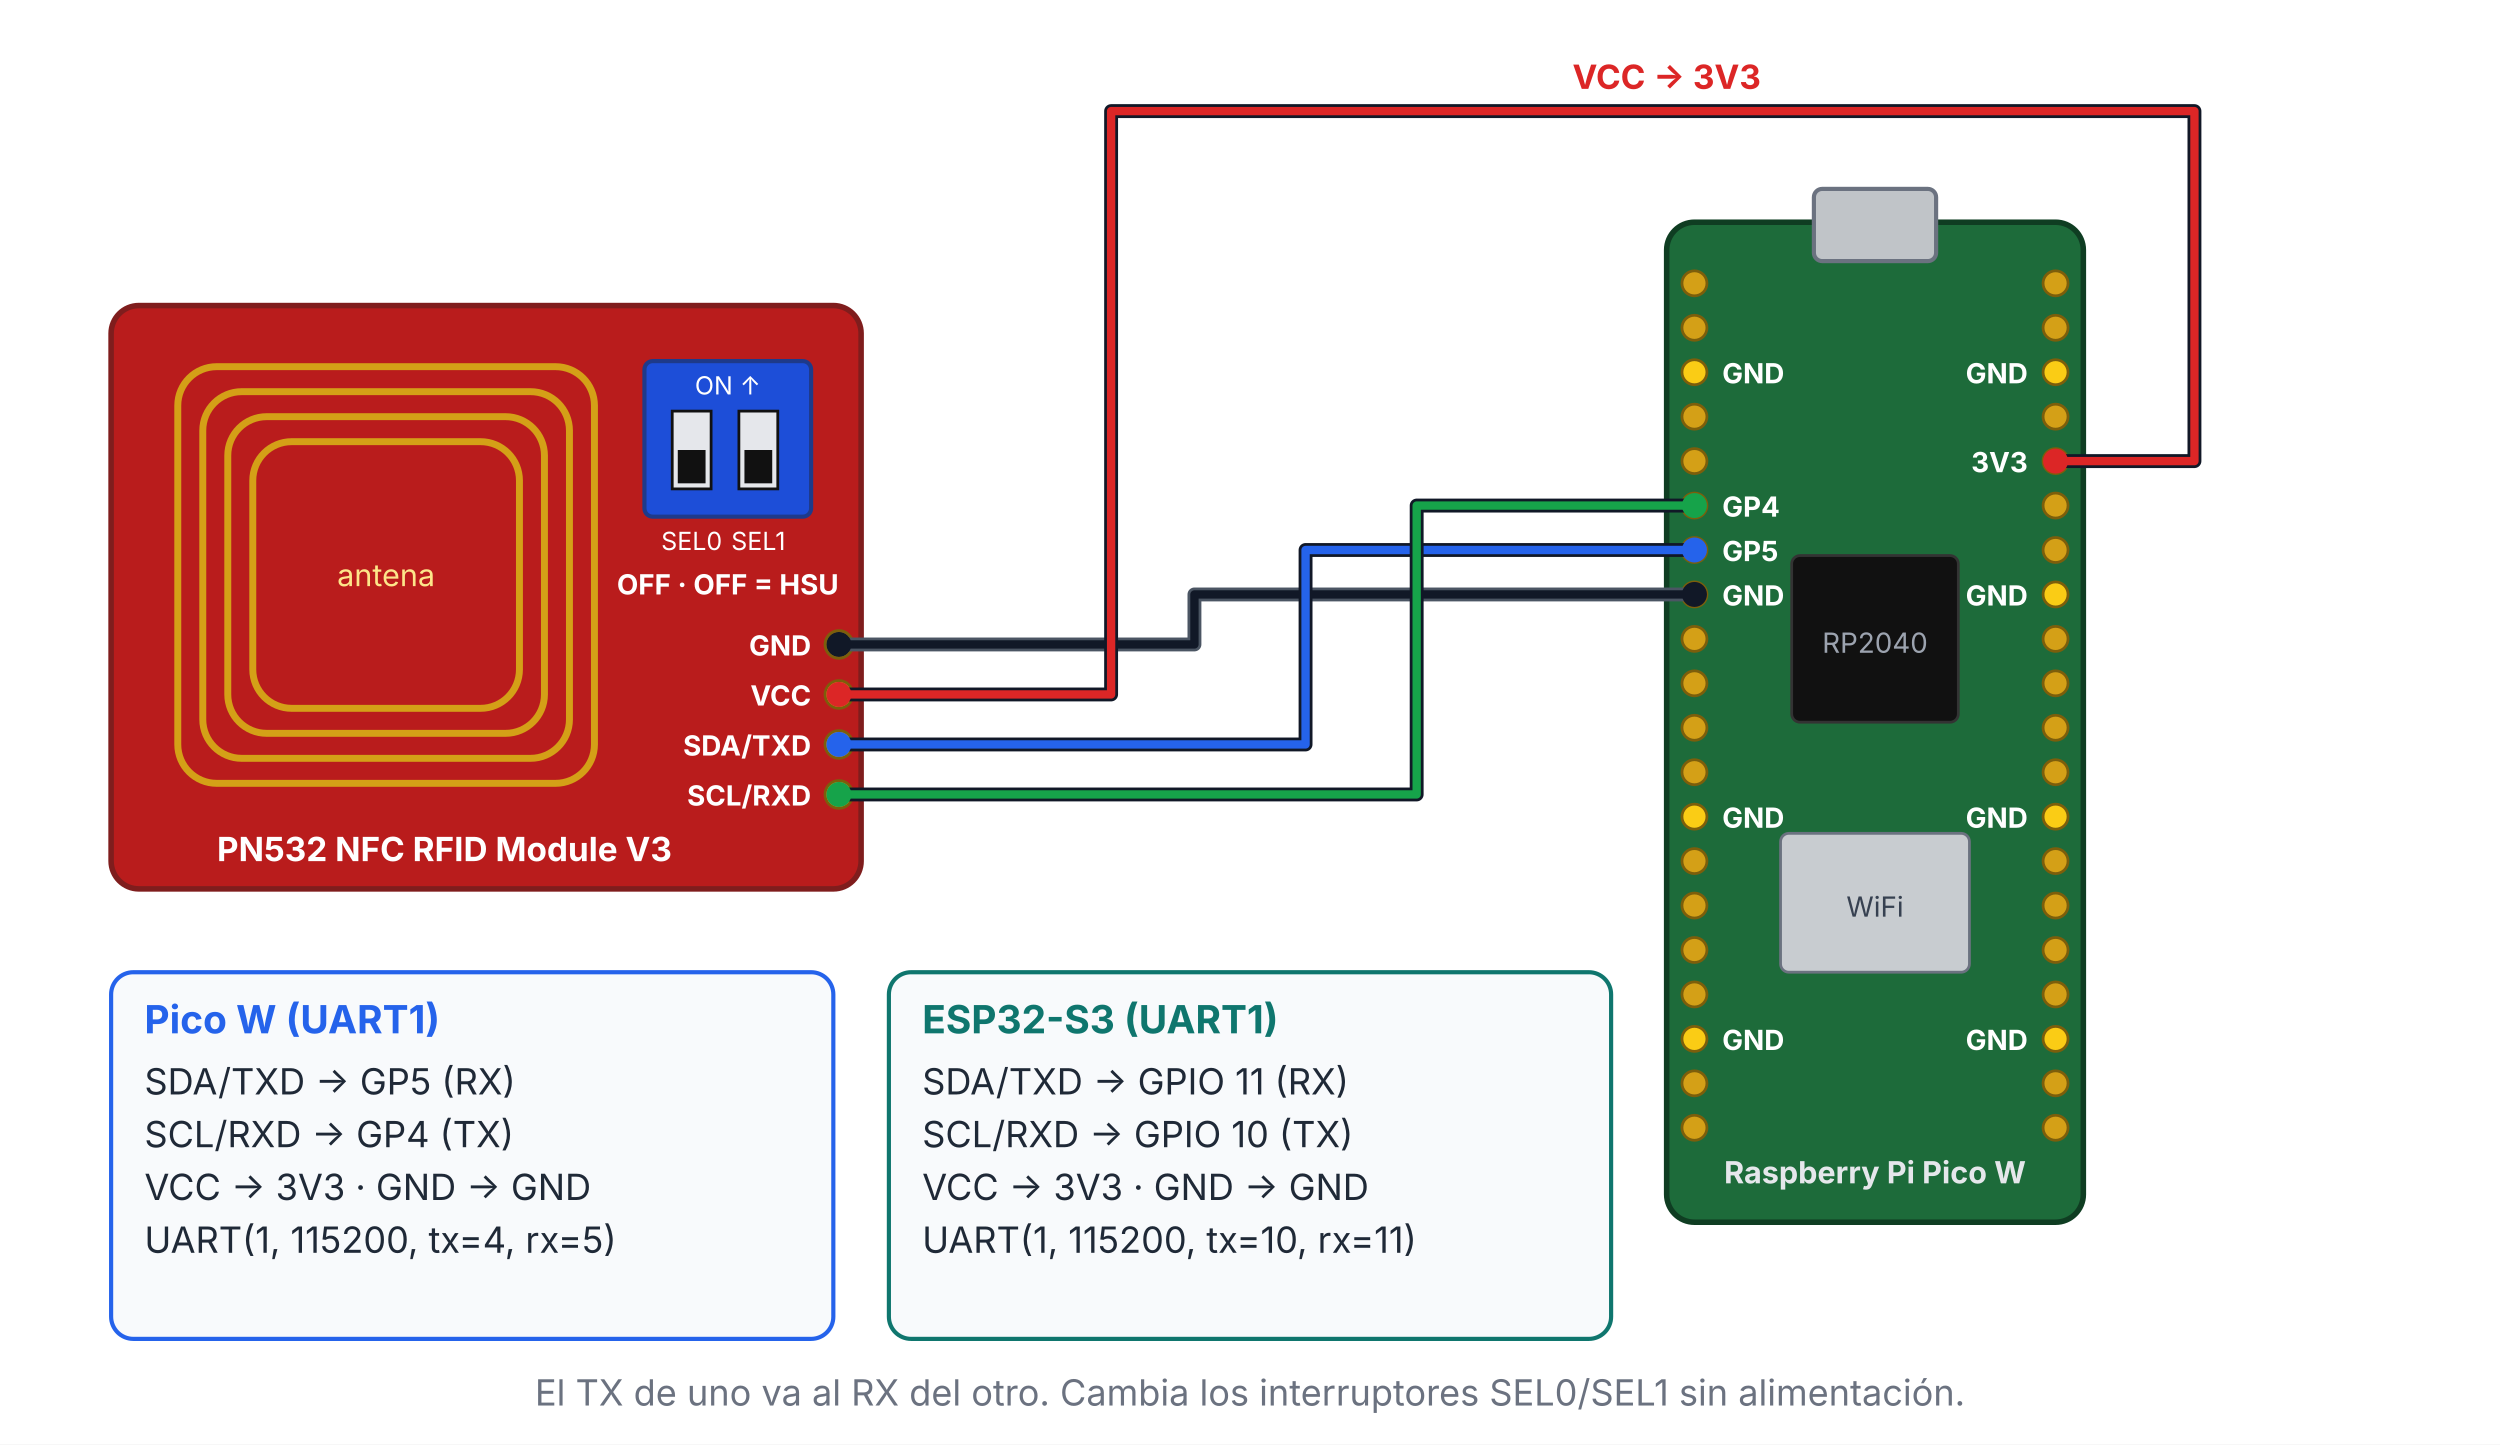
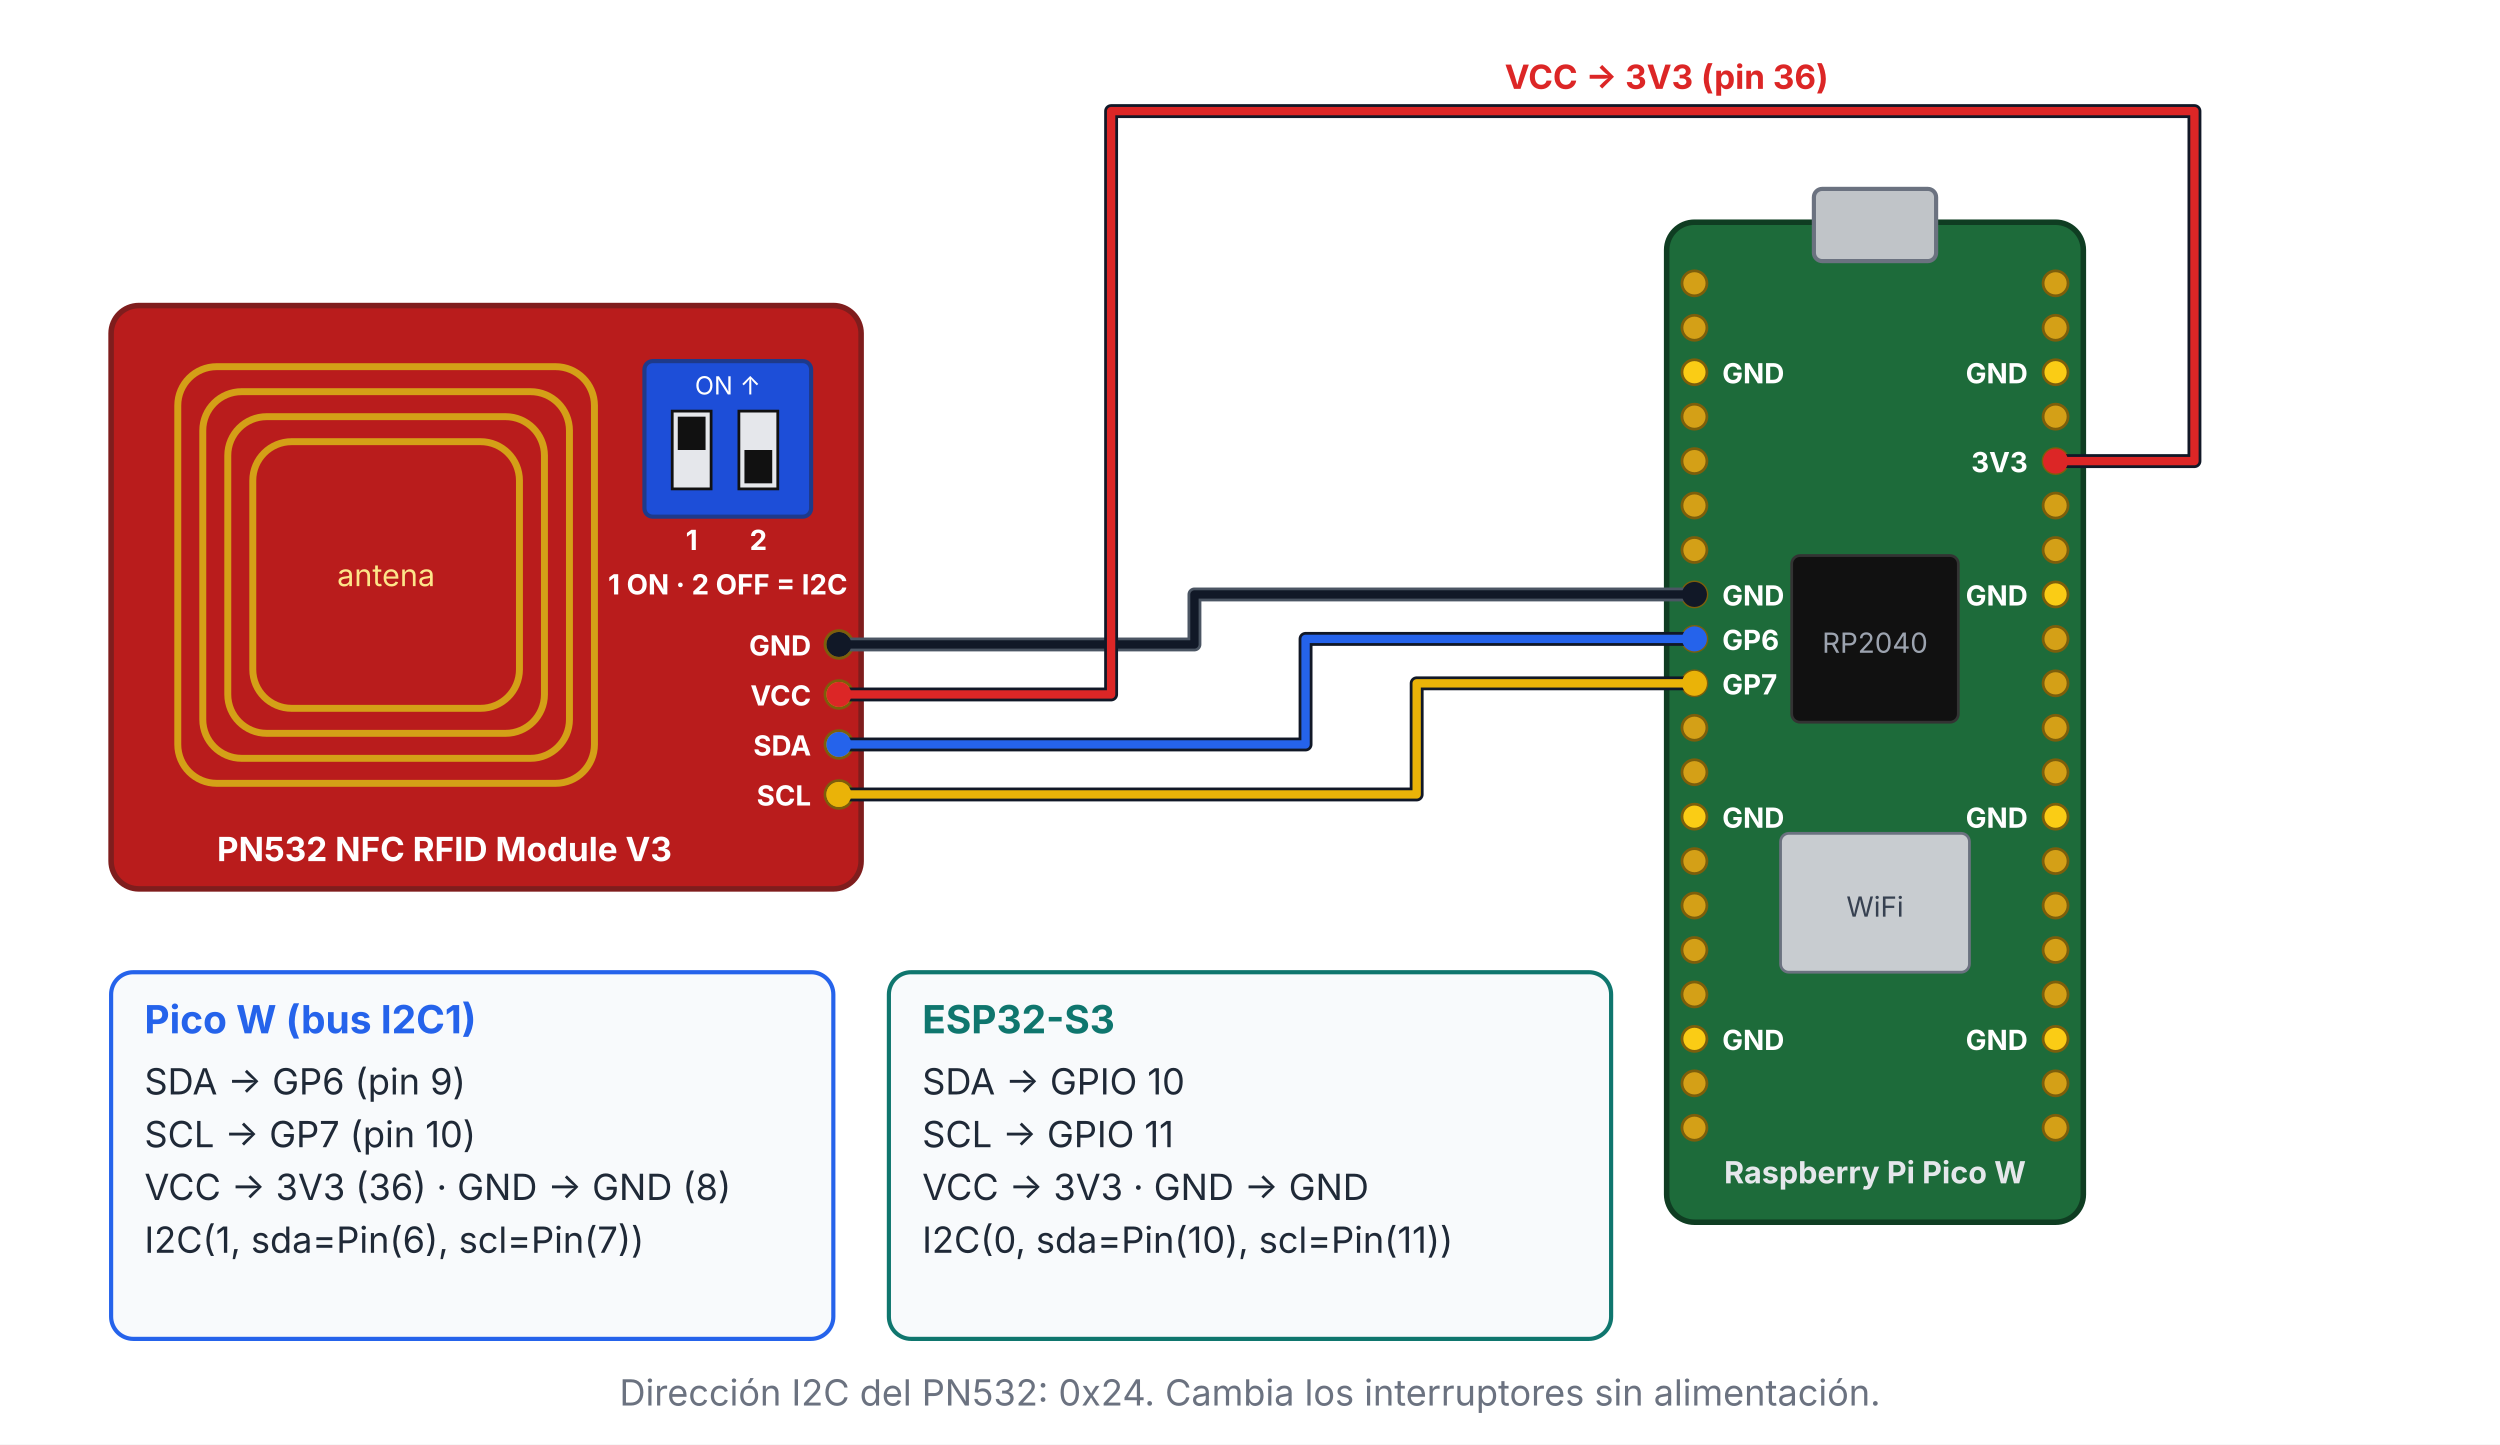
- <svg xmlns="http://www.w3.org/2000/svg" viewBox="0 0 900 520" width="900" height="520" role="img" aria-label="Conexión del módulo PN532 NFC V3 a la Pico W en modo HSU">
+ <svg xmlns="http://www.w3.org/2000/svg" viewBox="0 0 900 520" width="900" height="520" role="img" aria-label="Conexión del módulo PN532 NFC V3 a la Pico W por I2C">
  <rect width="100%" height="100%" fill="#ffffff" />
  <rect x="40" y="110" width="270" height="210" rx="10" fill="#b91c1c" stroke="#7f1d1d" stroke-width="2" />
  <rect x="64" y="132" width="150" height="150" rx="14" fill="none" stroke="#d4a017" stroke-width="2.5" />
  <rect x="73" y="141" width="132" height="132" rx="14" fill="none" stroke="#d4a017" stroke-width="2.5" />
  <rect x="82" y="150" width="114" height="114" rx="14" fill="none" stroke="#d4a017" stroke-width="2.5" />
  <rect x="91" y="159" width="96" height="96" rx="14" fill="none" stroke="#d4a017" stroke-width="2.5" />
  <text x="139" y="211" font-size="11" fill="#fde68a" text-anchor="middle" font-weight="normal" style="font-family:'Inter','Segoe UI',Arial,sans-serif">antena</text>
  <rect x="232" y="130" width="60" height="56" rx="3" fill="#1d4ed8" stroke="#1e3a8a" stroke-width="1.5" />
  <text x="262" y="142" font-size="9" fill="white" text-anchor="middle" font-weight="normal" style="font-family:'Inter','Segoe UI',Arial,sans-serif">ON ↑</text>
  <rect x="242" y="148" width="14" height="28" rx="0" fill="#e5e7eb" stroke="#111" stroke-width="1" />
-   <rect x="244" y="162" width="10" height="12" rx="0" fill="#111" stroke="none" stroke-width="0" />
-   <text x="249" y="198" font-size="9" fill="white" text-anchor="middle" font-weight="normal" style="font-family:'Inter','Segoe UI',Arial,sans-serif">SEL0</text>
+   <rect x="244" y="150" width="10" height="12" rx="0" fill="#111" stroke="none" stroke-width="0" />
+   <text x="249" y="198" font-size="10" fill="white" text-anchor="middle" font-weight="bold" style="font-family:'Inter','Segoe UI',Arial,sans-serif">1</text>
  <rect x="266" y="148" width="14" height="28" rx="0" fill="#e5e7eb" stroke="#111" stroke-width="1" />
  <rect x="268" y="162" width="10" height="12" rx="0" fill="#111" stroke="none" stroke-width="0" />
-   <text x="273" y="198" font-size="9" fill="white" text-anchor="middle" font-weight="normal" style="font-family:'Inter','Segoe UI',Arial,sans-serif">SEL1</text>
-   <text x="262" y="214" font-size="10" fill="white" text-anchor="middle" font-weight="bold" style="font-family:'Inter','Segoe UI',Arial,sans-serif">OFF · OFF = HSU</text>
+   <text x="273" y="198" font-size="10" fill="white" text-anchor="middle" font-weight="bold" style="font-family:'Inter','Segoe UI',Arial,sans-serif">2</text>
+   <text x="262" y="214" font-size="10" fill="white" text-anchor="middle" font-weight="bold" style="font-family:'Inter','Segoe UI',Arial,sans-serif">1 ON · 2 OFF = I2C</text>
  <text x="160" y="310" font-size="12" fill="white" text-anchor="middle" font-weight="bold" style="font-family:'Inter','Segoe UI',Arial,sans-serif">PN532 NFC RFID Module V3</text>
  <circle cx="302" cy="232" r="5" fill="#d4a017" stroke="#7c5e0b" stroke-width="1" />
  <text x="292" y="236" font-size="10" fill="white" text-anchor="end" font-weight="bold" style="font-family:'Inter','Segoe UI',Arial,sans-serif">GND</text>
  <circle cx="302" cy="250" r="5" fill="#d4a017" stroke="#7c5e0b" stroke-width="1" />
  <text x="292" y="254" font-size="10" fill="white" text-anchor="end" font-weight="bold" style="font-family:'Inter','Segoe UI',Arial,sans-serif">VCC</text>
  <circle cx="302" cy="268" r="5" fill="#d4a017" stroke="#7c5e0b" stroke-width="1" />
-   <text x="292" y="272" font-size="10" fill="white" text-anchor="end" font-weight="bold" style="font-family:'Inter','Segoe UI',Arial,sans-serif">SDA/TXD</text>
+   <text x="292" y="272" font-size="10" fill="white" text-anchor="end" font-weight="bold" style="font-family:'Inter','Segoe UI',Arial,sans-serif">SDA</text>
  <circle cx="302" cy="286" r="5" fill="#d4a017" stroke="#7c5e0b" stroke-width="1" />
-   <text x="292" y="290" font-size="10" fill="white" text-anchor="end" font-weight="bold" style="font-family:'Inter','Segoe UI',Arial,sans-serif">SCL/RXD</text>
+   <text x="292" y="290" font-size="10" fill="white" text-anchor="end" font-weight="bold" style="font-family:'Inter','Segoe UI',Arial,sans-serif">SCL</text>
  <rect x="600" y="80" width="150" height="360" rx="10" fill="#1d6b3a" stroke="#0f3d22" stroke-width="2" />
  <rect x="653.0" y="68" width="44" height="26" rx="3" fill="#c0c4c8" stroke="#6b7280" stroke-width="1.5" />
  <rect x="645.0" y="200" width="60" height="60" rx="3" fill="#111" stroke="#333" stroke-width="1" />
  <text x="675.0" y="235" font-size="10" fill="#9ca3af" text-anchor="middle" font-weight="normal" style="font-family:'Inter','Segoe UI',Arial,sans-serif">RP2040</text>
  <rect x="641.0" y="300" width="68" height="50" rx="3" fill="#c8ccd0" stroke="#6b7280" stroke-width="1" />
  <text x="675.0" y="330" font-size="10" fill="#374151" text-anchor="middle" font-weight="normal" style="font-family:'Inter','Segoe UI',Arial,sans-serif">WiFi</text>
  <text x="675.0" y="426" font-size="11" fill="#e5e7eb" text-anchor="middle" font-weight="bold" style="font-family:'Inter','Segoe UI',Arial,sans-serif">Raspberry Pi Pico W</text>
  <circle cx="610" cy="102.0" r="4.5" fill="#d4a017" stroke="#7c5e0b" stroke-width="1" />
  <circle cx="610" cy="118.0" r="4.5" fill="#d4a017" stroke="#7c5e0b" stroke-width="1" />
  <circle cx="610" cy="134.0" r="4.5" fill="#facc15" stroke="#7c5e0b" stroke-width="1" />
  <text x="620" y="138.0" font-size="10" fill="#ffffff" text-anchor="start" font-weight="bold" style="font-family:'Inter','Segoe UI',Arial,sans-serif">GND</text>
  <circle cx="610" cy="150.0" r="4.5" fill="#d4a017" stroke="#7c5e0b" stroke-width="1" />
  <circle cx="610" cy="166.0" r="4.5" fill="#d4a017" stroke="#7c5e0b" stroke-width="1" />
-   <circle cx="610" cy="182.0" r="4.5" fill="#facc15" stroke="#7c5e0b" stroke-width="1" />
-   <text x="620" y="186.0" font-size="10" fill="#ffffff" text-anchor="start" font-weight="bold" style="font-family:'Inter','Segoe UI',Arial,sans-serif">GP4</text>
-   <circle cx="610" cy="198.0" r="4.5" fill="#facc15" stroke="#7c5e0b" stroke-width="1" />
-   <text x="620" y="202.0" font-size="10" fill="#ffffff" text-anchor="start" font-weight="bold" style="font-family:'Inter','Segoe UI',Arial,sans-serif">GP5</text>
+   <circle cx="610" cy="182.0" r="4.5" fill="#d4a017" stroke="#7c5e0b" stroke-width="1" />
+   <circle cx="610" cy="198.0" r="4.5" fill="#d4a017" stroke="#7c5e0b" stroke-width="1" />
  <circle cx="610" cy="214.0" r="4.5" fill="#facc15" stroke="#7c5e0b" stroke-width="1" />
  <text x="620" y="218.0" font-size="10" fill="#ffffff" text-anchor="start" font-weight="bold" style="font-family:'Inter','Segoe UI',Arial,sans-serif">GND</text>
-   <circle cx="610" cy="230.0" r="4.5" fill="#d4a017" stroke="#7c5e0b" stroke-width="1" />
-   <circle cx="610" cy="246.0" r="4.5" fill="#d4a017" stroke="#7c5e0b" stroke-width="1" />
+   <circle cx="610" cy="230.0" r="4.5" fill="#facc15" stroke="#7c5e0b" stroke-width="1" />
+   <text x="620" y="234.0" font-size="10" fill="#ffffff" text-anchor="start" font-weight="bold" style="font-family:'Inter','Segoe UI',Arial,sans-serif">GP6</text>
+   <circle cx="610" cy="246.0" r="4.5" fill="#facc15" stroke="#7c5e0b" stroke-width="1" />
+   <text x="620" y="250.0" font-size="10" fill="#ffffff" text-anchor="start" font-weight="bold" style="font-family:'Inter','Segoe UI',Arial,sans-serif">GP7</text>
  <circle cx="610" cy="262.0" r="4.5" fill="#d4a017" stroke="#7c5e0b" stroke-width="1" />
  <circle cx="610" cy="278.0" r="4.5" fill="#d4a017" stroke="#7c5e0b" stroke-width="1" />
  <circle cx="610" cy="294.0" r="4.5" fill="#facc15" stroke="#7c5e0b" stroke-width="1" />
  <text x="620" y="298.0" font-size="10" fill="#ffffff" text-anchor="start" font-weight="bold" style="font-family:'Inter','Segoe UI',Arial,sans-serif">GND</text>
  <circle cx="610" cy="310.0" r="4.5" fill="#d4a017" stroke="#7c5e0b" stroke-width="1" />
  <circle cx="610" cy="326.0" r="4.5" fill="#d4a017" stroke="#7c5e0b" stroke-width="1" />
  <circle cx="610" cy="342.0" r="4.5" fill="#d4a017" stroke="#7c5e0b" stroke-width="1" />
  <circle cx="610" cy="358.0" r="4.5" fill="#d4a017" stroke="#7c5e0b" stroke-width="1" />
  <circle cx="610" cy="374.0" r="4.5" fill="#facc15" stroke="#7c5e0b" stroke-width="1" />
  <text x="620" y="378.0" font-size="10" fill="#ffffff" text-anchor="start" font-weight="bold" style="font-family:'Inter','Segoe UI',Arial,sans-serif">GND</text>
  <circle cx="610" cy="390.0" r="4.5" fill="#d4a017" stroke="#7c5e0b" stroke-width="1" />
  <circle cx="610" cy="406.0" r="4.5" fill="#d4a017" stroke="#7c5e0b" stroke-width="1" />
  <circle cx="740" cy="102.0" r="4.5" fill="#d4a017" stroke="#7c5e0b" stroke-width="1" />
  <circle cx="740" cy="118.0" r="4.5" fill="#d4a017" stroke="#7c5e0b" stroke-width="1" />
  <circle cx="740" cy="134.0" r="4.5" fill="#facc15" stroke="#7c5e0b" stroke-width="1" />
  <text x="730" y="138.0" font-size="10" fill="#ffffff" text-anchor="end" font-weight="bold" style="font-family:'Inter','Segoe UI',Arial,sans-serif">GND</text>
  <circle cx="740" cy="150.0" r="4.5" fill="#d4a017" stroke="#7c5e0b" stroke-width="1" />
  <circle cx="740" cy="166.0" r="4.5" fill="#facc15" stroke="#7c5e0b" stroke-width="1" />
  <text x="730" y="170.0" font-size="10" fill="#ffffff" text-anchor="end" font-weight="bold" style="font-family:'Inter','Segoe UI',Arial,sans-serif">3V3</text>
  <circle cx="740" cy="182.0" r="4.5" fill="#d4a017" stroke="#7c5e0b" stroke-width="1" />
  <circle cx="740" cy="198.0" r="4.5" fill="#d4a017" stroke="#7c5e0b" stroke-width="1" />
  <circle cx="740" cy="214.0" r="4.5" fill="#facc15" stroke="#7c5e0b" stroke-width="1" />
  <text x="730" y="218.0" font-size="10" fill="#ffffff" text-anchor="end" font-weight="bold" style="font-family:'Inter','Segoe UI',Arial,sans-serif">GND</text>
  <circle cx="740" cy="230.0" r="4.5" fill="#d4a017" stroke="#7c5e0b" stroke-width="1" />
  <circle cx="740" cy="246.0" r="4.5" fill="#d4a017" stroke="#7c5e0b" stroke-width="1" />
  <circle cx="740" cy="262.0" r="4.5" fill="#d4a017" stroke="#7c5e0b" stroke-width="1" />
  <circle cx="740" cy="278.0" r="4.5" fill="#d4a017" stroke="#7c5e0b" stroke-width="1" />
  <circle cx="740" cy="294.0" r="4.5" fill="#facc15" stroke="#7c5e0b" stroke-width="1" />
  <text x="730" y="298.0" font-size="10" fill="#ffffff" text-anchor="end" font-weight="bold" style="font-family:'Inter','Segoe UI',Arial,sans-serif">GND</text>
  <circle cx="740" cy="310.0" r="4.5" fill="#d4a017" stroke="#7c5e0b" stroke-width="1" />
  <circle cx="740" cy="326.0" r="4.5" fill="#d4a017" stroke="#7c5e0b" stroke-width="1" />
  <circle cx="740" cy="342.0" r="4.5" fill="#d4a017" stroke="#7c5e0b" stroke-width="1" />
  <circle cx="740" cy="358.0" r="4.5" fill="#d4a017" stroke="#7c5e0b" stroke-width="1" />
  <circle cx="740" cy="374.0" r="4.5" fill="#facc15" stroke="#7c5e0b" stroke-width="1" />
  <text x="730" y="378.0" font-size="10" fill="#ffffff" text-anchor="end" font-weight="bold" style="font-family:'Inter','Segoe UI',Arial,sans-serif">GND</text>
  <circle cx="740" cy="390.0" r="4.5" fill="#d4a017" stroke="#7c5e0b" stroke-width="1" />
  <circle cx="740" cy="406.0" r="4.5" fill="#d4a017" stroke="#7c5e0b" stroke-width="1" />
  <path d="M302.0,232.0 L430.0,232.0 L430.0,214.0 L610.0,214.0" stroke="#4b5563" stroke-width="5" fill="none" stroke-linejoin="round" stroke-linecap="round" />
  <path d="M302.0,232.0 L430.0,232.0 L430.0,214.0 L610.0,214.0" stroke="#111827" stroke-width="3" fill="none" stroke-linejoin="round" stroke-linecap="round" />
  <circle cx="302" cy="232" r="4" fill="#111827" stroke="#111827" stroke-width="1" />
  <circle cx="610" cy="214.0" r="4" fill="#111827" stroke="#111827" stroke-width="1" />
-   <path d="M302.0,268.0 L470.0,268.0 L470.0,198.0 L610.0,198.0" stroke="#111827" stroke-width="5" fill="none" stroke-linejoin="round" stroke-linecap="round" />
-   <path d="M302.0,268.0 L470.0,268.0 L470.0,198.0 L610.0,198.0" stroke="#2563eb" stroke-width="3" fill="none" stroke-linejoin="round" stroke-linecap="round" />
+   <path d="M302.0,268.0 L470.0,268.0 L470.0,230.0 L610.0,230.0" stroke="#111827" stroke-width="5" fill="none" stroke-linejoin="round" stroke-linecap="round" />
+   <path d="M302.0,268.0 L470.0,268.0 L470.0,230.0 L610.0,230.0" stroke="#2563eb" stroke-width="3" fill="none" stroke-linejoin="round" stroke-linecap="round" />
  <circle cx="302" cy="268" r="4" fill="#2563eb" stroke="#2563eb" stroke-width="1" />
-   <circle cx="610" cy="198.0" r="4" fill="#2563eb" stroke="#2563eb" stroke-width="1" />
-   <path d="M302.0,286.0 L510.0,286.0 L510.0,182.0 L610.0,182.0" stroke="#111827" stroke-width="5" fill="none" stroke-linejoin="round" stroke-linecap="round" />
-   <path d="M302.0,286.0 L510.0,286.0 L510.0,182.0 L610.0,182.0" stroke="#16a34a" stroke-width="3" fill="none" stroke-linejoin="round" stroke-linecap="round" />
-   <circle cx="302" cy="286" r="4" fill="#16a34a" stroke="#16a34a" stroke-width="1" />
-   <circle cx="610" cy="182.0" r="4" fill="#16a34a" stroke="#16a34a" stroke-width="1" />
+   <circle cx="610" cy="230.0" r="4" fill="#2563eb" stroke="#2563eb" stroke-width="1" />
+   <path d="M302.0,286.0 L510.0,286.0 L510.0,246.0 L610.0,246.0" stroke="#111827" stroke-width="5" fill="none" stroke-linejoin="round" stroke-linecap="round" />
+   <path d="M302.0,286.0 L510.0,286.0 L510.0,246.0 L610.0,246.0" stroke="#eab308" stroke-width="3" fill="none" stroke-linejoin="round" stroke-linecap="round" />
+   <circle cx="302" cy="286" r="4" fill="#eab308" stroke="#eab308" stroke-width="1" />
+   <circle cx="610" cy="246.0" r="4" fill="#eab308" stroke="#eab308" stroke-width="1" />
  <path d="M302.0,250.0 L400.0,250.0 L400.0,40.0 L790.0,40.0 L790.0,166.0 L740.0,166.0" stroke="#111827" stroke-width="5" fill="none" stroke-linejoin="round" stroke-linecap="round" />
  <path d="M302.0,250.0 L400.0,250.0 L400.0,40.0 L790.0,40.0 L790.0,166.0 L740.0,166.0" stroke="#dc2626" stroke-width="3" fill="none" stroke-linejoin="round" stroke-linecap="round" />
  <circle cx="302" cy="250" r="4" fill="#dc2626" stroke="#dc2626" stroke-width="1" />
  <circle cx="740" cy="166.0" r="4" fill="#dc2626" stroke="#dc2626" stroke-width="1" />
-   <text x="600" y="32" font-size="12" fill="#dc2626" text-anchor="middle" font-weight="bold" style="font-family:'Inter','Segoe UI',Arial,sans-serif">VCC → 3V3</text>
+   <text x="600" y="32" font-size="12" fill="#dc2626" text-anchor="middle" font-weight="bold" style="font-family:'Inter','Segoe UI',Arial,sans-serif">VCC → 3V3 (pin 36)</text>
  <rect x="40" y="350" width="260" height="132" rx="8" fill="#f8fafc" stroke="#2563eb" stroke-width="1.5" />
-   <text x="52" y="372" font-size="14" fill="#2563eb" text-anchor="start" font-weight="bold" style="font-family:'Inter','Segoe UI',Arial,sans-serif">Pico W (UART1)</text>
-   <text x="52" y="394" font-size="13" fill="#1f2937" text-anchor="start" font-weight="normal" style="font-family:'Inter','Segoe UI',Arial,sans-serif">SDA/TXD → GP5 (RX)</text>
-   <text x="52" y="413" font-size="13" fill="#1f2937" text-anchor="start" font-weight="normal" style="font-family:'Inter','Segoe UI',Arial,sans-serif">SCL/RXD → GP4 (TX)</text>
-   <text x="52" y="432" font-size="13" fill="#1f2937" text-anchor="start" font-weight="normal" style="font-family:'Inter','Segoe UI',Arial,sans-serif">VCC → 3V3 · GND → GND</text>
-   <text x="52" y="451" font-size="13" fill="#1f2937" text-anchor="start" font-weight="normal" style="font-family:'Inter','Segoe UI',Arial,sans-serif">UART(1, 115200, tx=4, rx=5)</text>
+   <text x="52" y="372" font-size="14" fill="#2563eb" text-anchor="start" font-weight="bold" style="font-family:'Inter','Segoe UI',Arial,sans-serif">Pico W (bus I2C1)</text>
+   <text x="52" y="394" font-size="13" fill="#1f2937" text-anchor="start" font-weight="normal" style="font-family:'Inter','Segoe UI',Arial,sans-serif">SDA → GP6 (pin 9)</text>
+   <text x="52" y="413" font-size="13" fill="#1f2937" text-anchor="start" font-weight="normal" style="font-family:'Inter','Segoe UI',Arial,sans-serif">SCL → GP7 (pin 10)</text>
+   <text x="52" y="432" font-size="13" fill="#1f2937" text-anchor="start" font-weight="normal" style="font-family:'Inter','Segoe UI',Arial,sans-serif">VCC → 3V3 (36) · GND → GND (8)</text>
+   <text x="52" y="451" font-size="13" fill="#1f2937" text-anchor="start" font-weight="normal" style="font-family:'Inter','Segoe UI',Arial,sans-serif">I2C(1, sda=Pin(6), scl=Pin(7))</text>
  <rect x="320" y="350" width="260" height="132" rx="8" fill="#f8fafc" stroke="#0f766e" stroke-width="1.5" />
-   <text x="332" y="372" font-size="14" fill="#0f766e" text-anchor="start" font-weight="bold" style="font-family:'Inter','Segoe UI',Arial,sans-serif">ESP32-S3 (UART1)</text>
-   <text x="332" y="394" font-size="13" fill="#1f2937" text-anchor="start" font-weight="normal" style="font-family:'Inter','Segoe UI',Arial,sans-serif">SDA/TXD → GPIO 11 (RX)</text>
-   <text x="332" y="413" font-size="13" fill="#1f2937" text-anchor="start" font-weight="normal" style="font-family:'Inter','Segoe UI',Arial,sans-serif">SCL/RXD → GPIO 10 (TX)</text>
+   <text x="332" y="372" font-size="14" fill="#0f766e" text-anchor="start" font-weight="bold" style="font-family:'Inter','Segoe UI',Arial,sans-serif">ESP32-S3</text>
+   <text x="332" y="394" font-size="13" fill="#1f2937" text-anchor="start" font-weight="normal" style="font-family:'Inter','Segoe UI',Arial,sans-serif">SDA → GPIO 10</text>
+   <text x="332" y="413" font-size="13" fill="#1f2937" text-anchor="start" font-weight="normal" style="font-family:'Inter','Segoe UI',Arial,sans-serif">SCL → GPIO 11</text>
  <text x="332" y="432" font-size="13" fill="#1f2937" text-anchor="start" font-weight="normal" style="font-family:'Inter','Segoe UI',Arial,sans-serif">VCC → 3V3 · GND → GND</text>
-   <text x="332" y="451" font-size="13" fill="#1f2937" text-anchor="start" font-weight="normal" style="font-family:'Inter','Segoe UI',Arial,sans-serif">UART(1, 115200, tx=10, rx=11)</text>
-   <text x="450.0" y="506" font-size="13" fill="#6b7280" text-anchor="middle" font-weight="normal" style="font-family:'Inter','Segoe UI',Arial,sans-serif">El TX de uno va al RX del otro. Cambia los interruptores SEL0/SEL1 sin alimentación.</text>
+   <text x="332" y="451" font-size="13" fill="#1f2937" text-anchor="start" font-weight="normal" style="font-family:'Inter','Segoe UI',Arial,sans-serif">I2C(0, sda=Pin(10), scl=Pin(11))</text>
+   <text x="450.0" y="506" font-size="13" fill="#6b7280" text-anchor="middle" font-weight="normal" style="font-family:'Inter','Segoe UI',Arial,sans-serif">Dirección I2C del PN532: 0x24. Cambia los interruptores sin alimentación.</text>
</svg>
